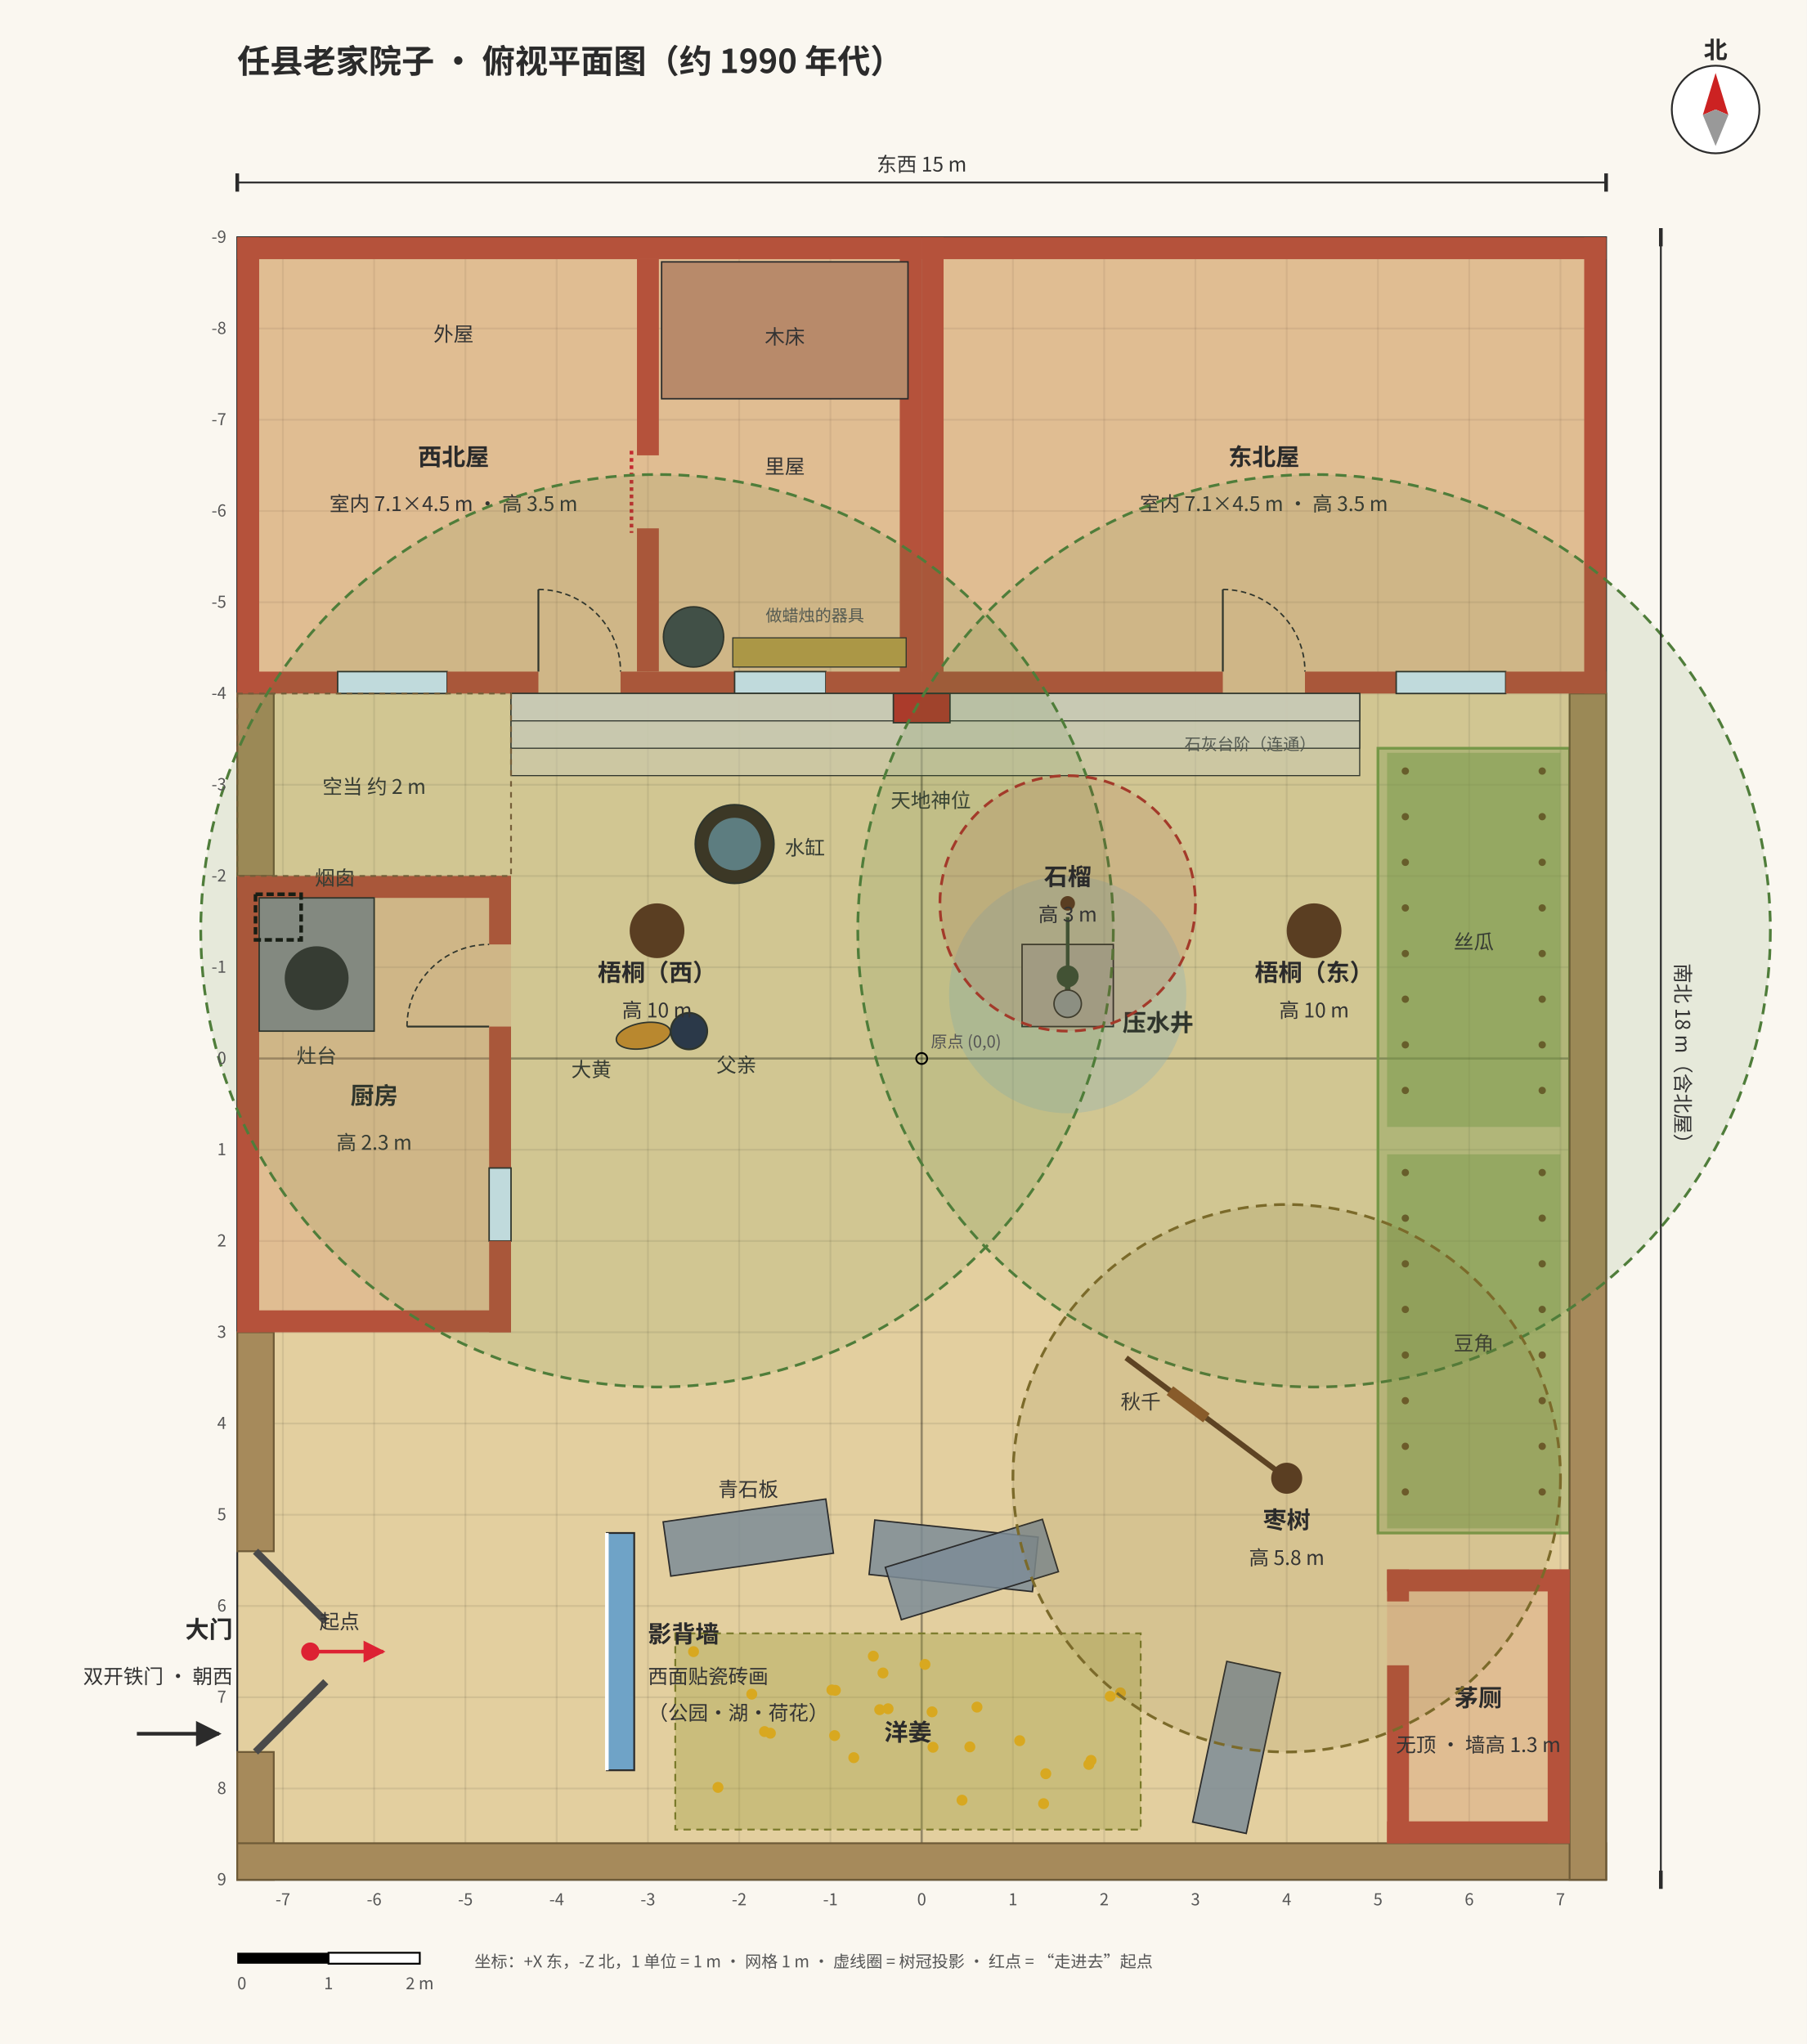
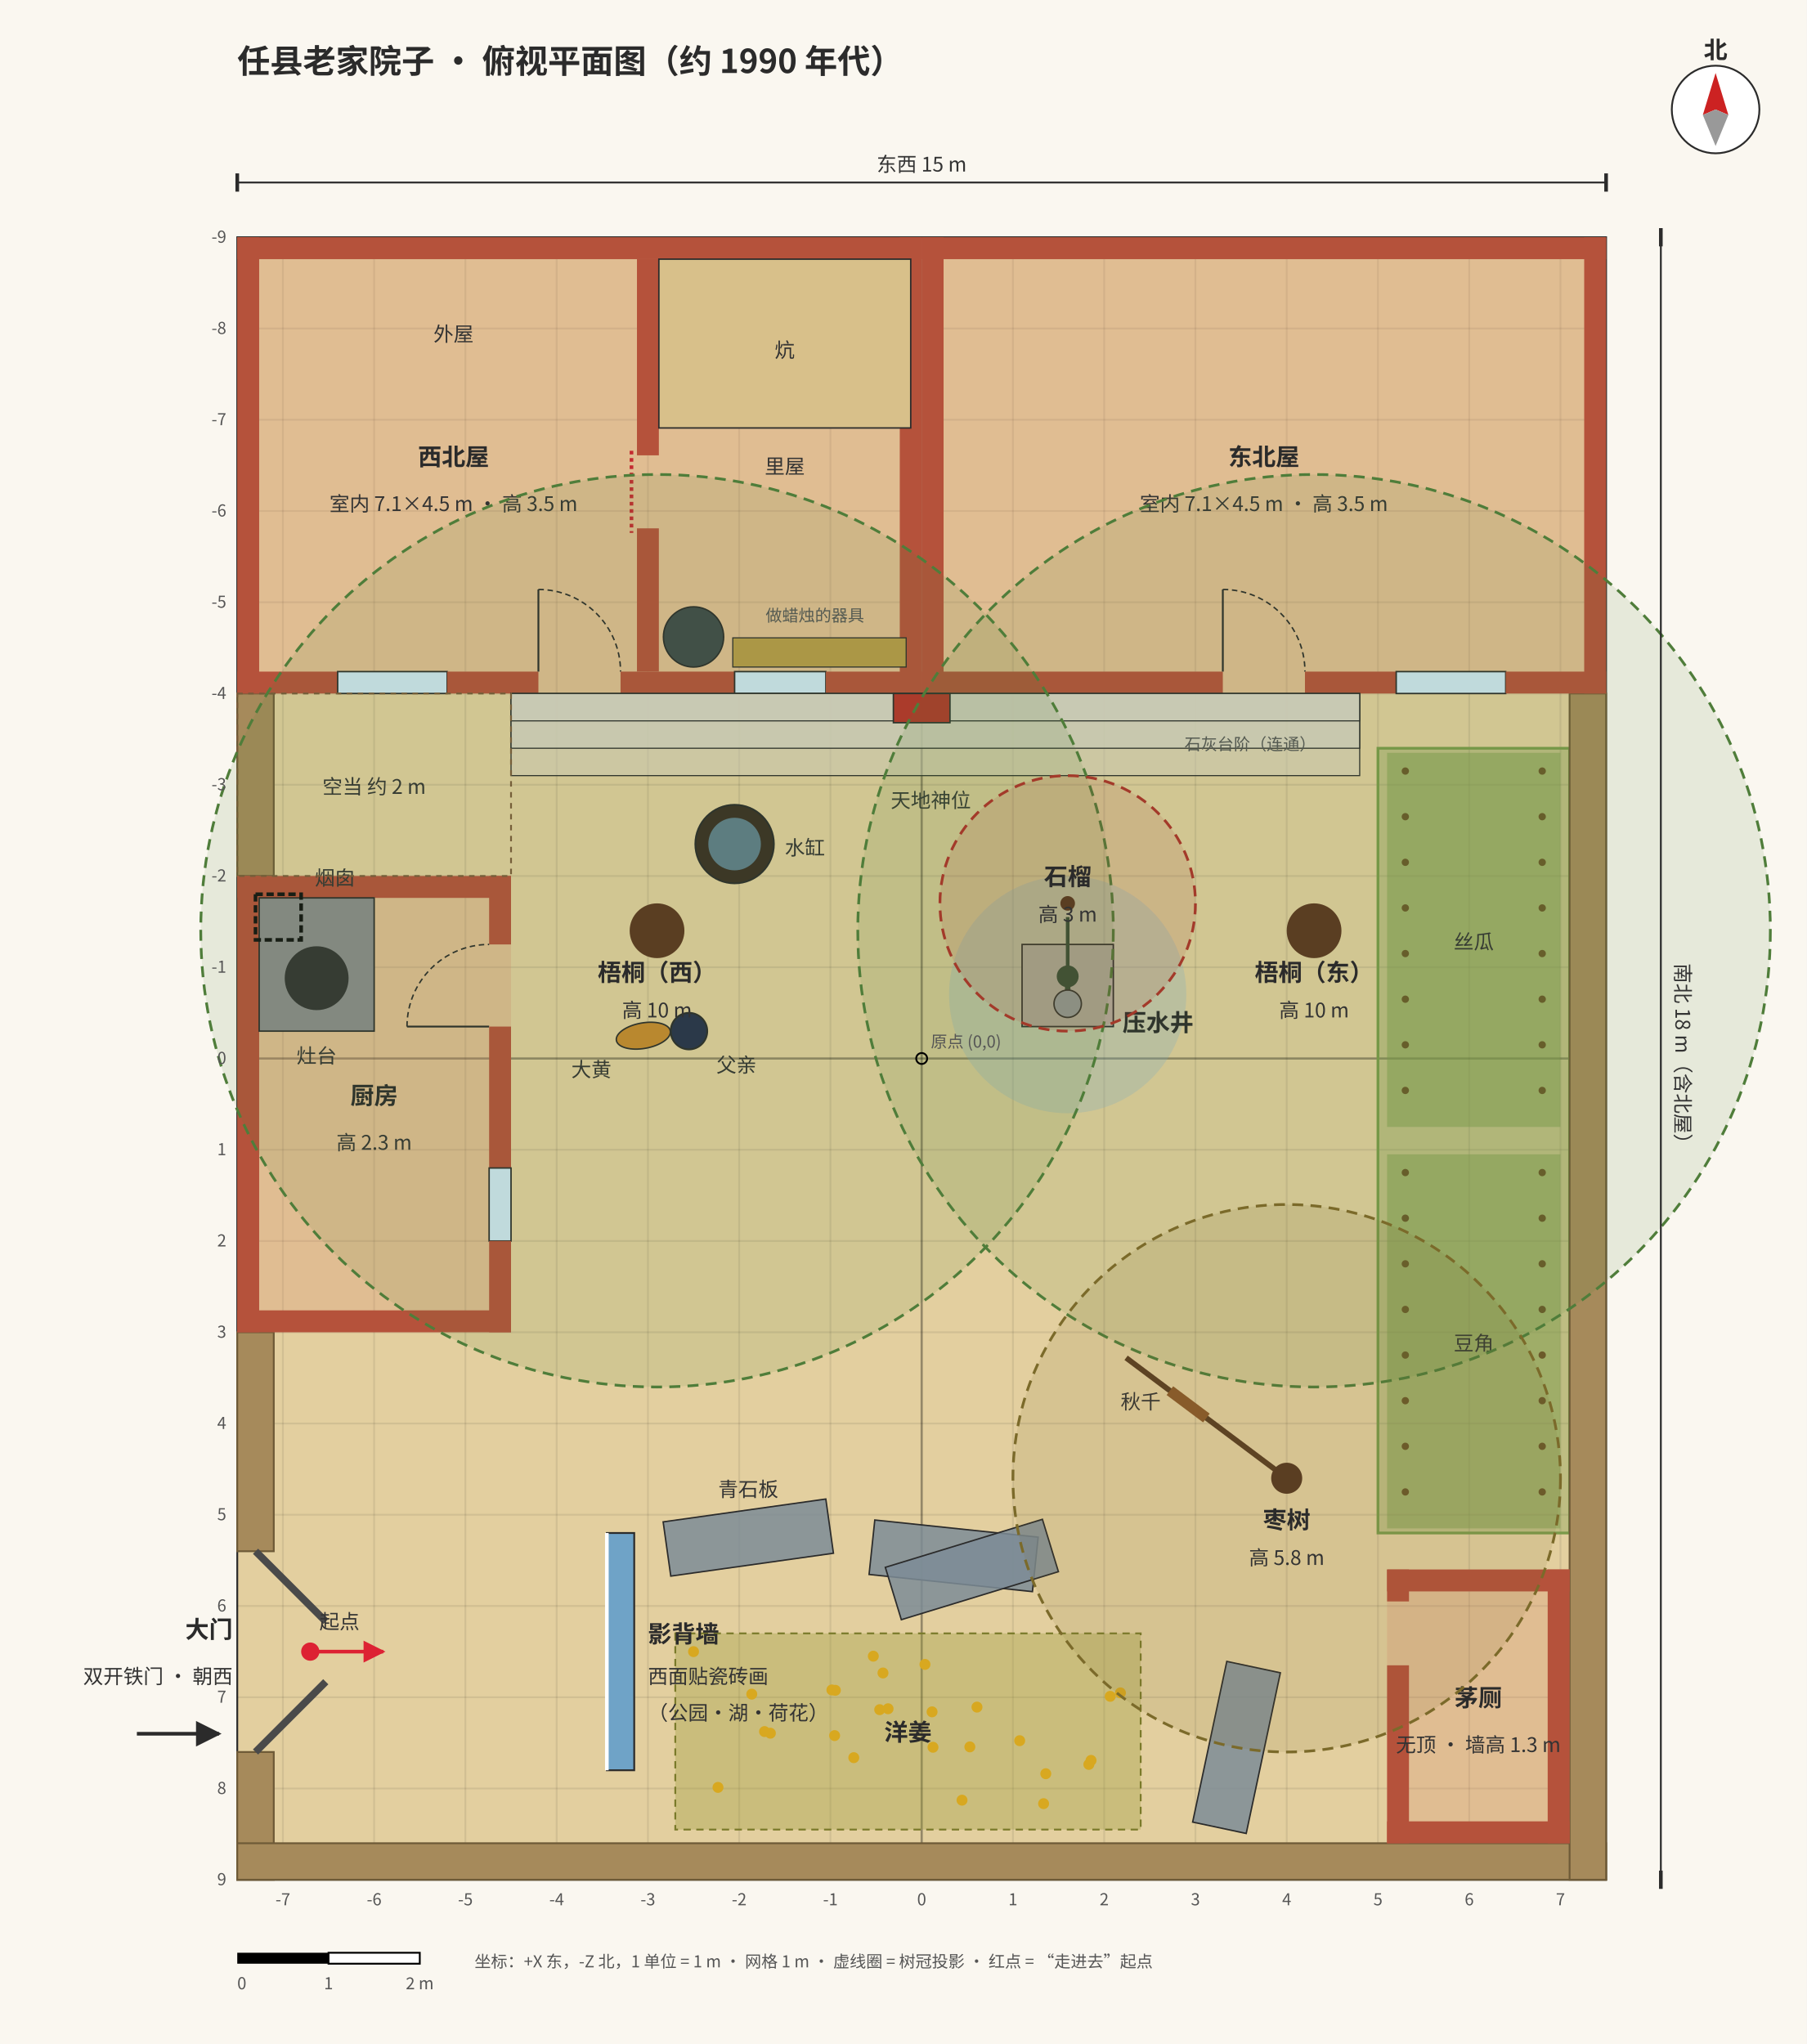
<svg xmlns="http://www.w3.org/2000/svg" width="990" height="1120" viewBox="0 0 990 1120" font-family="'Noto Sans CJK SC','PingFang SC','Microsoft YaHei',sans-serif">
  <defs>
    <marker id="arr" viewBox="0 0 10 10" refX="9" refY="5" markerWidth="7" markerHeight="7" orient="auto">
      <path d="M0,0 L10,5 L0,10 z" fill="#2b2b2b" />
    </marker>
    <marker id="arrR" viewBox="0 0 10 10" refX="9" refY="5" markerWidth="6" markerHeight="6" orient="auto">
      <path d="M0,0 L10,5 L0,10 z" fill="#d23" />
    </marker>
    <marker id="tick" viewBox="0 0 2 10" refX="1" refY="5" markerWidth="2" markerHeight="10">
      <rect width="2" height="10" fill="#2b2b2b" />
    </marker>
    <style>.b{font-size:13px;font-weight:600;fill:#2b2b2b}.s{font-size:11px;fill:#333}.xs{font-size:9px;fill:#555}</style>
  </defs>
  <rect width="100%" height="100%" fill="#faf7f0" />
  <text x="130" y="40" font-size="18" font-weight="700" fill="#2b2b2b">任县老家院子 · 俯视平面图（约 1990 年代）</text>
  <rect x="130" y="130" width="750" height="900" fill="#e3cf9f" stroke="#2b2b2b" stroke-width="1" />
  <line x1="155" y1="130" x2="155" y2="1030" stroke="#000" stroke-opacity="0.08" stroke-width="1" />
  <line x1="205" y1="130" x2="205" y2="1030" stroke="#000" stroke-opacity="0.08" stroke-width="1" />
  <line x1="255" y1="130" x2="255" y2="1030" stroke="#000" stroke-opacity="0.08" stroke-width="1" />
  <line x1="305" y1="130" x2="305" y2="1030" stroke="#000" stroke-opacity="0.08" stroke-width="1" />
  <line x1="355" y1="130" x2="355" y2="1030" stroke="#000" stroke-opacity="0.08" stroke-width="1" />
  <line x1="405" y1="130" x2="405" y2="1030" stroke="#000" stroke-opacity="0.08" stroke-width="1" />
  <line x1="455" y1="130" x2="455" y2="1030" stroke="#000" stroke-opacity="0.08" stroke-width="1" />
  <line x1="505" y1="130" x2="505" y2="1030" stroke="#000" stroke-opacity="0.35" stroke-width="1.2" />
  <line x1="555" y1="130" x2="555" y2="1030" stroke="#000" stroke-opacity="0.08" stroke-width="1" />
  <line x1="605" y1="130" x2="605" y2="1030" stroke="#000" stroke-opacity="0.08" stroke-width="1" />
  <line x1="655" y1="130" x2="655" y2="1030" stroke="#000" stroke-opacity="0.08" stroke-width="1" />
  <line x1="705" y1="130" x2="705" y2="1030" stroke="#000" stroke-opacity="0.08" stroke-width="1" />
  <line x1="755" y1="130" x2="755" y2="1030" stroke="#000" stroke-opacity="0.08" stroke-width="1" />
  <line x1="805" y1="130" x2="805" y2="1030" stroke="#000" stroke-opacity="0.08" stroke-width="1" />
  <line x1="855" y1="130" x2="855" y2="1030" stroke="#000" stroke-opacity="0.08" stroke-width="1" />
  <line x1="130" y1="130" x2="880" y2="130" stroke="#000" stroke-opacity="0.08" stroke-width="1" />
  <line x1="130" y1="180" x2="880" y2="180" stroke="#000" stroke-opacity="0.08" stroke-width="1" />
  <line x1="130" y1="230" x2="880" y2="230" stroke="#000" stroke-opacity="0.08" stroke-width="1" />
  <line x1="130" y1="280" x2="880" y2="280" stroke="#000" stroke-opacity="0.08" stroke-width="1" />
  <line x1="130" y1="330" x2="880" y2="330" stroke="#000" stroke-opacity="0.08" stroke-width="1" />
  <line x1="130" y1="380" x2="880" y2="380" stroke="#000" stroke-opacity="0.08" stroke-width="1" />
  <line x1="130" y1="430" x2="880" y2="430" stroke="#000" stroke-opacity="0.08" stroke-width="1" />
  <line x1="130" y1="480" x2="880" y2="480" stroke="#000" stroke-opacity="0.08" stroke-width="1" />
  <line x1="130" y1="530" x2="880" y2="530" stroke="#000" stroke-opacity="0.08" stroke-width="1" />
  <line x1="130" y1="580" x2="880" y2="580" stroke="#000" stroke-opacity="0.35" stroke-width="1.2" />
  <line x1="130" y1="630" x2="880" y2="630" stroke="#000" stroke-opacity="0.08" stroke-width="1" />
  <line x1="130" y1="680" x2="880" y2="680" stroke="#000" stroke-opacity="0.08" stroke-width="1" />
  <line x1="130" y1="730" x2="880" y2="730" stroke="#000" stroke-opacity="0.08" stroke-width="1" />
  <line x1="130" y1="780" x2="880" y2="780" stroke="#000" stroke-opacity="0.08" stroke-width="1" />
  <line x1="130" y1="830" x2="880" y2="830" stroke="#000" stroke-opacity="0.08" stroke-width="1" />
  <line x1="130" y1="880" x2="880" y2="880" stroke="#000" stroke-opacity="0.08" stroke-width="1" />
  <line x1="130" y1="930" x2="880" y2="930" stroke="#000" stroke-opacity="0.08" stroke-width="1" />
  <line x1="130" y1="980" x2="880" y2="980" stroke="#000" stroke-opacity="0.08" stroke-width="1" />
  <line x1="130" y1="1030" x2="880" y2="1030" stroke="#000" stroke-opacity="0.08" stroke-width="1" />
  <rect x="755" y="410" width="105" height="430" fill="#7a9a4a" fill-opacity="0.35" stroke="#7a9a4a" stroke-width="1.5" />
  <rect x="760" y="412.5" width="95" height="205" fill="#7a9a4a" fill-opacity="0.45" stroke="none" />
  <circle cx="770" cy="422.5" r="2" fill="#6b5a2a" />
  <circle cx="845" cy="422.5" r="2" fill="#6b5a2a" />
  <circle cx="770" cy="447.5" r="2" fill="#6b5a2a" />
  <circle cx="845" cy="447.5" r="2" fill="#6b5a2a" />
  <circle cx="770" cy="472.5" r="2" fill="#6b5a2a" />
  <circle cx="845" cy="472.5" r="2" fill="#6b5a2a" />
  <circle cx="770" cy="497.5" r="2" fill="#6b5a2a" />
  <circle cx="845" cy="497.5" r="2" fill="#6b5a2a" />
  <circle cx="770" cy="522.5" r="2" fill="#6b5a2a" />
  <circle cx="845" cy="522.5" r="2" fill="#6b5a2a" />
  <circle cx="770" cy="547.5" r="2" fill="#6b5a2a" />
  <circle cx="845" cy="547.5" r="2" fill="#6b5a2a" />
  <circle cx="770" cy="572.5" r="2" fill="#6b5a2a" />
  <circle cx="845" cy="572.5" r="2" fill="#6b5a2a" />
  <circle cx="770" cy="597.5" r="2" fill="#6b5a2a" />
  <circle cx="845" cy="597.5" r="2" fill="#6b5a2a" />
  <text x="807.5" y="520" class="s" text-anchor="middle">丝瓜</text>
  <rect x="760" y="632.5" width="95" height="205" fill="#7a9a4a" fill-opacity="0.45" stroke="none" />
  <circle cx="770" cy="642.5" r="2" fill="#6b5a2a" />
  <circle cx="845" cy="642.5" r="2" fill="#6b5a2a" />
  <circle cx="770" cy="667.5" r="2" fill="#6b5a2a" />
  <circle cx="845" cy="667.5" r="2" fill="#6b5a2a" />
  <circle cx="770" cy="692.5" r="2" fill="#6b5a2a" />
  <circle cx="845" cy="692.5" r="2" fill="#6b5a2a" />
  <circle cx="770" cy="717.5" r="2" fill="#6b5a2a" />
  <circle cx="845" cy="717.5" r="2" fill="#6b5a2a" />
  <circle cx="770" cy="742.5" r="2" fill="#6b5a2a" />
  <circle cx="845" cy="742.5" r="2" fill="#6b5a2a" />
  <circle cx="770" cy="767.5" r="2" fill="#6b5a2a" />
  <circle cx="845" cy="767.5" r="2" fill="#6b5a2a" />
  <circle cx="770" cy="792.5" r="2" fill="#6b5a2a" />
  <circle cx="845" cy="792.5" r="2" fill="#6b5a2a" />
  <circle cx="770" cy="817.5" r="2" fill="#6b5a2a" />
  <circle cx="845" cy="817.5" r="2" fill="#6b5a2a" />
  <text x="807.5" y="740" class="s" text-anchor="middle">豆角</text>
  <rect x="130" y="380" width="20" height="100" fill="#a68a5b" stroke="#6e5a37" stroke-width="1" />
  <rect x="130" y="730" width="20" height="120" fill="#a68a5b" stroke="#6e5a37" stroke-width="1" />
  <rect x="130" y="960" width="20" height="70" fill="#a68a5b" stroke="#6e5a37" stroke-width="1" />
  <rect x="130" y="1010" width="750" height="20" fill="#a68a5b" stroke="#6e5a37" stroke-width="1" />
  <rect x="860" y="380" width="20" height="650" fill="#a68a5b" stroke="#6e5a37" stroke-width="1" />
  <rect x="130" y="130" width="375" height="250" fill="#d98a6c" fill-opacity="0.25" stroke="none" />
  <rect x="130" y="130" width="375" height="12" fill="#b5523b" stroke="none" />
  <rect x="130" y="368" width="55" height="12" fill="#b5523b" stroke="none" />
  <rect x="185" y="368" width="60" height="12" fill="#cfe6f2" stroke="#2b2b2b" stroke-width="0.8" />
  <rect x="245" y="368" width="50" height="12" fill="#b5523b" stroke="none" />
  <line x1="295" y1="368" x2="295" y2="323" stroke="#2b2b2b" stroke-width="1" />
  <path d="M295,323 A45,45 0 0 1 340,368" fill="none" stroke="#2b2b2b" stroke-width="0.8" stroke-dasharray="3 2" />
  <rect x="340" y="368" width="62.5" height="12" fill="#b5523b" stroke="none" />
  <rect x="402.5" y="368" width="50" height="12" fill="#cfe6f2" stroke="#2b2b2b" stroke-width="0.8" />
  <rect x="452.5" y="368" width="52.5" height="12" fill="#b5523b" stroke="none" />
  <rect x="130" y="130" width="12" height="250" fill="#b5523b" stroke="none" />
  <rect x="493" y="130" width="12" height="250" fill="#b5523b" stroke="none" />
  <text x="248.5" y="255" class="b" text-anchor="middle">西北屋</text>
  <text x="248.5" y="280" class="s" text-anchor="middle">室内 7.1×4.5 m · 高 3.5 m</text>
  <rect x="505" y="130" width="375" height="250" fill="#d98a6c" fill-opacity="0.25" stroke="none" />
  <rect x="505" y="130" width="375" height="12" fill="#b5523b" stroke="none" />
  <rect x="505" y="368" width="165" height="12" fill="#b5523b" stroke="none" />
  <line x1="670" y1="368" x2="670" y2="323" stroke="#2b2b2b" stroke-width="1" />
  <path d="M670,323 A45,45 0 0 1 715,368" fill="none" stroke="#2b2b2b" stroke-width="0.8" stroke-dasharray="3 2" />
  <rect x="715" y="368" width="50" height="12" fill="#b5523b" stroke="none" />
  <rect x="765" y="368" width="60" height="12" fill="#cfe6f2" stroke="#2b2b2b" stroke-width="0.8" />
  <rect x="825" y="368" width="55" height="12" fill="#b5523b" stroke="none" />
  <rect x="505" y="130" width="12" height="250" fill="#b5523b" stroke="none" />
  <rect x="868" y="130" width="12" height="250" fill="#b5523b" stroke="none" />
  <text x="692.5" y="255" class="b" text-anchor="middle">东北屋</text>
  <text x="692.5" y="280" class="s" text-anchor="middle">室内 7.1×4.5 m · 高 3.5 m</text>
  <rect x="349" y="142" width="12" height="107.5" fill="#b5523b" stroke="none" />
  <rect x="349" y="289.5" width="12" height="78.5" fill="#b5523b" stroke="none" />
  <line x1="346" y1="247" x2="346" y2="292" stroke="#c42a30" stroke-width="2" stroke-dasharray="2 2" />
-   <rect x="362.5" y="143.5" width="135" height="75" fill="#b88a6a" stroke="#2b2b2b" stroke-width="0.8" />
-   <text x="430" y="188.5" class="s" text-anchor="middle">木床</text>
+   <rect x="361" y="142" width="138" height="92.5" fill="#d8c08a" stroke="#2b2b2b" stroke-width="0.8" />
+   <text x="430" y="195.8" class="s" text-anchor="middle">炕</text>
  <circle cx="380" cy="349" r="16.5" fill="#3f4a4a" stroke="#2b2b2b" stroke-width="0.8" />
  <rect x="401.5" y="349.5" width="95" height="16" fill="#b89a48" stroke="#2b2b2b" stroke-width="0.6" />
  <text x="446.5" y="340.5" class="xs" text-anchor="middle">做蜡烛的器具</text>
  <text x="248.5" y="187" class="s" text-anchor="middle">外屋</text>
  <text x="430" y="259.5" class="s" text-anchor="middle">里屋</text>
  <rect x="130" y="480" width="150" height="250" fill="#d98a6c" fill-opacity="0.25" stroke="none" />
  <rect x="130" y="480" width="150" height="12" fill="#b5523b" stroke="none" />
  <rect x="130" y="718" width="150" height="12" fill="#b5523b" stroke="none" />
  <rect x="130" y="480" width="12" height="250" fill="#b5523b" stroke="none" />
  <rect x="268" y="480" width="12" height="37.5" fill="#b5523b" stroke="none" />
  <line x1="268" y1="562.5" x2="223" y2="562.5" stroke="#2b2b2b" stroke-width="1" />
  <path d="M223,562.5 A45,45 0 0 1 268,517.5" fill="none" stroke="#2b2b2b" stroke-width="0.8" stroke-dasharray="3 2" />
  <rect x="268" y="562.5" width="12" height="77.5" fill="#b5523b" stroke="none" />
  <rect x="268" y="640" width="12" height="40" fill="#cfe6f2" stroke="#2b2b2b" stroke-width="0.8" />
  <rect x="268" y="680" width="12" height="50" fill="#b5523b" stroke="none" />
  <text x="205" y="605" class="b" text-anchor="middle">厨房</text>
  <text x="205" y="630" class="s" text-anchor="middle">高 2.3 m</text>
  <rect x="142" y="492" width="63" height="73" fill="#8a8a8a" stroke="#2b2b2b" stroke-width="0.8" />
  <circle cx="173.5" cy="536" r="17.5" fill="#333" />
  <text x="173.5" y="582.5" class="s" text-anchor="middle">灶台</text>
  <rect x="140" y="490" width="25" height="25" fill="none" stroke="#111" stroke-width="2" stroke-dasharray="4 2" />
  <text x="172.5" y="485" class="s">烟囱</text>
  <rect x="280" y="380" width="465" height="45" fill="#d8d3c4" fill-opacity="0.5" stroke="#2b2b2b" stroke-width="0.6" />
  <rect x="280" y="380" width="465" height="30" fill="#d8d3c4" fill-opacity="0.7" stroke="#2b2b2b" stroke-width="0.6" />
  <rect x="280" y="380" width="465" height="15" fill="#d8d3c4" fill-opacity="0.9" stroke="#2b2b2b" stroke-width="0.6" />
  <text x="685" y="411" class="xs" text-anchor="middle">石灰台阶（连通）</text>
  <rect x="489.5" y="380" width="31" height="16" fill="#b8322a" stroke="#2b2b2b" stroke-width="0.8" />
  <text x="510" y="442.5" class="s" text-anchor="middle" fill="#b8322a">天地神位</text>
  <circle cx="402.5" cy="462.5" r="21.5" fill="#3a2e24" stroke="#2b2b2b" stroke-width="1" />
  <circle cx="402.5" cy="462.5" r="14.4" fill="#5f7d8a" />
  <text x="430" y="468.5" class="s">水缸</text>
  <rect x="370" y="895" width="255" height="107.5" fill="#9a9a3a" fill-opacity="0.35" stroke="#7a7a2a" stroke-width="1" stroke-dasharray="4 3" />
  <circle cx="380" cy="905" r="3" fill="#d8a820" />
  <circle cx="596.6" cy="966.8" r="3" fill="#d8a820" />
  <circle cx="393.4" cy="979.4" r="3" fill="#d8a820" />
  <circle cx="511.2" cy="957.4" r="3" fill="#d8a820" />
  <circle cx="467.8" cy="963.1" r="3" fill="#d8a820" />
  <circle cx="486.6" cy="936.3" r="3" fill="#d8a820" />
  <circle cx="527.1" cy="986.4" r="3" fill="#d8a820" />
  <circle cx="418.9" cy="948.8" r="3" fill="#d8a820" />
  <circle cx="457.3" cy="951" r="3" fill="#d8a820" />
  <circle cx="506.8" cy="912" r="3" fill="#d8a820" />
  <circle cx="608.3" cy="929.5" r="3" fill="#d8a820" />
  <circle cx="573" cy="971.9" r="3" fill="#d8a820" />
  <circle cx="422.1" cy="949.7" r="3" fill="#d8a820" />
  <circle cx="613.9" cy="927.6" r="3" fill="#d8a820" />
  <circle cx="571.8" cy="988.3" r="3" fill="#d8a820" />
  <circle cx="483.8" cy="916.7" r="3" fill="#d8a820" />
  <circle cx="597.8" cy="964.6" r="3" fill="#d8a820" />
  <circle cx="482" cy="936.8" r="3" fill="#d8a820" />
  <circle cx="531.4" cy="957.2" r="3" fill="#d8a820" />
  <circle cx="455.8" cy="926" r="3" fill="#d8a820" />
  <circle cx="558.7" cy="953.8" r="3" fill="#d8a820" />
  <circle cx="510.7" cy="938" r="3" fill="#d8a820" />
  <circle cx="535.3" cy="935.4" r="3" fill="#d8a820" />
  <circle cx="478.5" cy="907.5" r="3" fill="#d8a820" />
  <circle cx="411.9" cy="928.3" r="3" fill="#d8a820" />
  <circle cx="457.7" cy="926.2" r="3" fill="#d8a820" />
  <text x="497.5" y="953.8" class="b" text-anchor="middle">洋姜</text>
  <rect x="365" y="827.5" width="90" height="30" fill="#7d8c96" fill-opacity="0.85" stroke="#2b2b2b" stroke-width="0.8" transform="rotate(-8 410 842.5)" />
  <rect x="477.5" y="837.5" width="90" height="30" fill="#7d8c96" fill-opacity="0.85" stroke="#2b2b2b" stroke-width="0.8" transform="rotate(6 522.5 852.5)" />
  <rect x="487.5" y="845" width="90" height="30" fill="#7d8c96" fill-opacity="0.85" stroke="#2b2b2b" stroke-width="0.8" transform="rotate(-17 532.5 860)" />
  <rect x="632.5" y="942.5" width="90" height="30" fill="#7d8c96" fill-opacity="0.85" stroke="#2b2b2b" stroke-width="0.8" transform="rotate(-78 677.5 957.5)" />
  <text x="410" y="820" class="s" text-anchor="middle">青石板</text>
  <line x1="705" y1="810" x2="617" y2="744" stroke="#5a3e22" stroke-width="3" />
  <line x1="661" y1="777" x2="641" y2="762" stroke="#8a5a2a" stroke-width="6" />
  <text x="636" y="772" class="s" text-anchor="end">秋千</text>
  <circle cx="377.5" cy="565" r="10" fill="#26304c" stroke="#2b2b2b" stroke-width="1" />
  <ellipse cx="352.5" cy="567.5" rx="15" ry="7" fill="#c8892f" stroke="#2b2b2b" stroke-width="0.8" transform="rotate(-10 352.5 567.5)" />
  <text x="392.5" y="587.5" class="s">父亲</text>
  <text x="335" y="590" class="s" text-anchor="end">大黄</text>
  <rect x="130" y="380" width="150" height="100" fill="none" stroke="#7a5a3a" stroke-width="1" stroke-dasharray="3 3" />
  <text x="205" y="435" class="s" text-anchor="middle">空当 约 2 m</text>
  <rect x="760" y="860" width="100" height="150" fill="#d98a6c" fill-opacity="0.25" stroke="none" />
  <rect x="760" y="860" width="100" height="12" fill="#b5523b" stroke="none" />
  <rect x="760" y="998" width="100" height="12" fill="#b5523b" stroke="none" />
  <rect x="760" y="860" width="12" height="17.5" fill="#b5523b" stroke="none" />
  <rect x="760" y="912.5" width="12" height="97.5" fill="#b5523b" stroke="none" />
  <rect x="848" y="860" width="12" height="150" fill="#b5523b" stroke="none" />
  <text x="810" y="935" class="b" text-anchor="middle">茅厕</text>
  <text x="810" y="960" class="s" text-anchor="middle">无顶 · 墙高 1.3 m</text>
  <line x1="140" y1="850" x2="178.5" y2="888.5" stroke="#4a4a4a" stroke-width="4" />
  <line x1="140" y1="960" x2="178.5" y2="921.5" stroke="#4a4a4a" stroke-width="4" />
  <text x="127.5" y="897.5" class="b" text-anchor="end">大门</text>
  <text x="127.5" y="922.5" class="s" text-anchor="end">双开铁门 · 朝西</text>
  <path d="M75,950 L120,950" stroke="#2b2b2b" stroke-width="2" marker-end="url(#arr)" />
  <rect x="332.5" y="840" width="15" height="130" fill="#6fa3c7" stroke="#2b2b2b" stroke-width="1" />
  <line x1="332.5" y1="840" x2="332.5" y2="970" stroke="#fff" stroke-width="2" />
  <text x="355" y="900" class="b">影背墙</text>
  <text x="355" y="922.5" class="s">西面贴瓷砖画</text>
  <text x="355" y="942.5" class="s">（公园·湖·荷花）</text>
  <circle cx="585" cy="545" r="65" fill="#7fb2d6" fill-opacity="0.25" />
  <rect x="560" y="517.5" width="50" height="45" fill="#b9b4a8" stroke="#2b2b2b" stroke-width="0.8" />
  <circle cx="585" cy="535" r="6" fill="#2f4a35" />
  <line x1="585" y1="535" x2="585" y2="552.5" stroke="#2f4a35" stroke-width="3" />
  <line x1="585" y1="535" x2="585" y2="502.5" stroke="#2f4a35" stroke-width="2" />
  <circle cx="585" cy="550" r="7.5" fill="#9aa3a8" stroke="#2b2b2b" stroke-width="0.8" />
  <text x="615" y="565" class="b">压水井</text>
  <circle cx="360" cy="510" r="250" fill="#4f7d3a" fill-opacity="0.12" stroke="#4f7d3a" stroke-width="1.5" stroke-dasharray="6 4" />
  <circle cx="360" cy="510" r="15" fill="#5a3e22" />
  <text x="360" y="537.5" class="b" text-anchor="middle" fill="#4f7d3a">梧桐（西）</text>
  <text x="360" y="557.5" class="s" text-anchor="middle">高 10 m</text>
  <circle cx="720" cy="510" r="250" fill="#4f7d3a" fill-opacity="0.12" stroke="#4f7d3a" stroke-width="1.5" stroke-dasharray="6 4" />
  <circle cx="720" cy="510" r="15" fill="#5a3e22" />
  <text x="720" y="537.5" class="b" text-anchor="middle" fill="#4f7d3a">梧桐（东）</text>
  <text x="720" y="557.5" class="s" text-anchor="middle">高 10 m</text>
  <circle cx="585" cy="495" r="70" fill="#a33a2a" fill-opacity="0.12" stroke="#a33a2a" stroke-width="1.5" stroke-dasharray="6 4" />
  <circle cx="585" cy="495" r="4" fill="#5a3e22" />
  <text x="585" y="485" class="b" text-anchor="middle" fill="#a33a2a">石榴</text>
  <text x="585" y="505" class="s" text-anchor="middle">高 3 m</text>
  <circle cx="705" cy="810" r="150" fill="#7b6a2a" fill-opacity="0.12" stroke="#7b6a2a" stroke-width="1.5" stroke-dasharray="6 4" />
  <circle cx="705" cy="810" r="8.5" fill="#5a3e22" />
  <text x="705" y="837.5" class="b" text-anchor="middle" fill="#7b6a2a">枣树</text>
  <text x="705" y="857.5" class="s" text-anchor="middle">高 5.8 m</text>
  <circle cx="170" cy="905" r="5" fill="#d23" />
  <path d="M170,905 L210,905" stroke="#d23" stroke-width="2" marker-end="url(#arrR)" />
  <text x="175" y="892.5" class="s" fill="#d23">起点</text>
  <circle cx="505" cy="580" r="3" fill="none" stroke="#000" />
  <text x="510" y="574" class="xs">原点 (0,0)</text>
  <line x1="130" y1="100" x2="880" y2="100" stroke="#2b2b2b" marker-start="url(#tick)" marker-end="url(#tick)" />
  <text x="505" y="94" class="s" text-anchor="middle">东西 15 m</text>
  <line x1="910" y1="130" x2="910" y2="1030" stroke="#2b2b2b" marker-start="url(#tick)" marker-end="url(#tick)" />
  <text x="918" y="580" class="s" transform="rotate(90 918 580)" text-anchor="middle">南北 18 m（含北屋）</text>
  <text x="155" y="1044" class="xs" text-anchor="middle">-7</text>
  <text x="205" y="1044" class="xs" text-anchor="middle">-6</text>
  <text x="255" y="1044" class="xs" text-anchor="middle">-5</text>
  <text x="305" y="1044" class="xs" text-anchor="middle">-4</text>
  <text x="355" y="1044" class="xs" text-anchor="middle">-3</text>
  <text x="405" y="1044" class="xs" text-anchor="middle">-2</text>
  <text x="455" y="1044" class="xs" text-anchor="middle">-1</text>
  <text x="505" y="1044" class="xs" text-anchor="middle">0</text>
  <text x="555" y="1044" class="xs" text-anchor="middle">1</text>
  <text x="605" y="1044" class="xs" text-anchor="middle">2</text>
  <text x="655" y="1044" class="xs" text-anchor="middle">3</text>
  <text x="705" y="1044" class="xs" text-anchor="middle">4</text>
  <text x="755" y="1044" class="xs" text-anchor="middle">5</text>
  <text x="805" y="1044" class="xs" text-anchor="middle">6</text>
  <text x="855" y="1044" class="xs" text-anchor="middle">7</text>
  <text x="124" y="133" class="xs" text-anchor="end">-9</text>
  <text x="124" y="183" class="xs" text-anchor="end">-8</text>
  <text x="124" y="233" class="xs" text-anchor="end">-7</text>
  <text x="124" y="283" class="xs" text-anchor="end">-6</text>
  <text x="124" y="333" class="xs" text-anchor="end">-5</text>
  <text x="124" y="383" class="xs" text-anchor="end">-4</text>
  <text x="124" y="433" class="xs" text-anchor="end">-3</text>
  <text x="124" y="483" class="xs" text-anchor="end">-2</text>
  <text x="124" y="533" class="xs" text-anchor="end">-1</text>
  <text x="124" y="583" class="xs" text-anchor="end">0</text>
  <text x="124" y="633" class="xs" text-anchor="end">1</text>
  <text x="124" y="683" class="xs" text-anchor="end">2</text>
  <text x="124" y="733" class="xs" text-anchor="end">3</text>
  <text x="124" y="783" class="xs" text-anchor="end">4</text>
  <text x="124" y="833" class="xs" text-anchor="end">5</text>
  <text x="124" y="883" class="xs" text-anchor="end">6</text>
  <text x="124" y="933" class="xs" text-anchor="end">7</text>
  <text x="124" y="983" class="xs" text-anchor="end">8</text>
  <text x="124" y="1033" class="xs" text-anchor="end">9</text>
  <g transform="translate(940,60)">
    <circle r="24" fill="#fff" stroke="#2b2b2b" />
    <path d="M0,-20 L7,3 L0,0 L-7,3 Z" fill="#c22" />
    <path d="M0,20 L7,3 L0,0 L-7,3 Z" fill="#999" />
    <text y="-28" text-anchor="middle" class="b">北</text>
  </g>
  <g transform="translate(130,1070)">
    <rect width="50" height="6" fill="#000" />
    <rect x="50" width="50" height="6" fill="#fff" stroke="#000" />
    <text y="20" class="xs">0</text>
    <text x="50" y="20" class="xs" text-anchor="middle">1</text>
    <text x="100" y="20" class="xs" text-anchor="middle">2 m</text>
    <text x="130" y="8" class="xs">坐标：+X 东，-Z 北，1 单位 = 1 m · 网格 1 m · 虚线圈 = 树冠投影 · 红点 = “走进去”起点</text>
  </g>
</svg>
